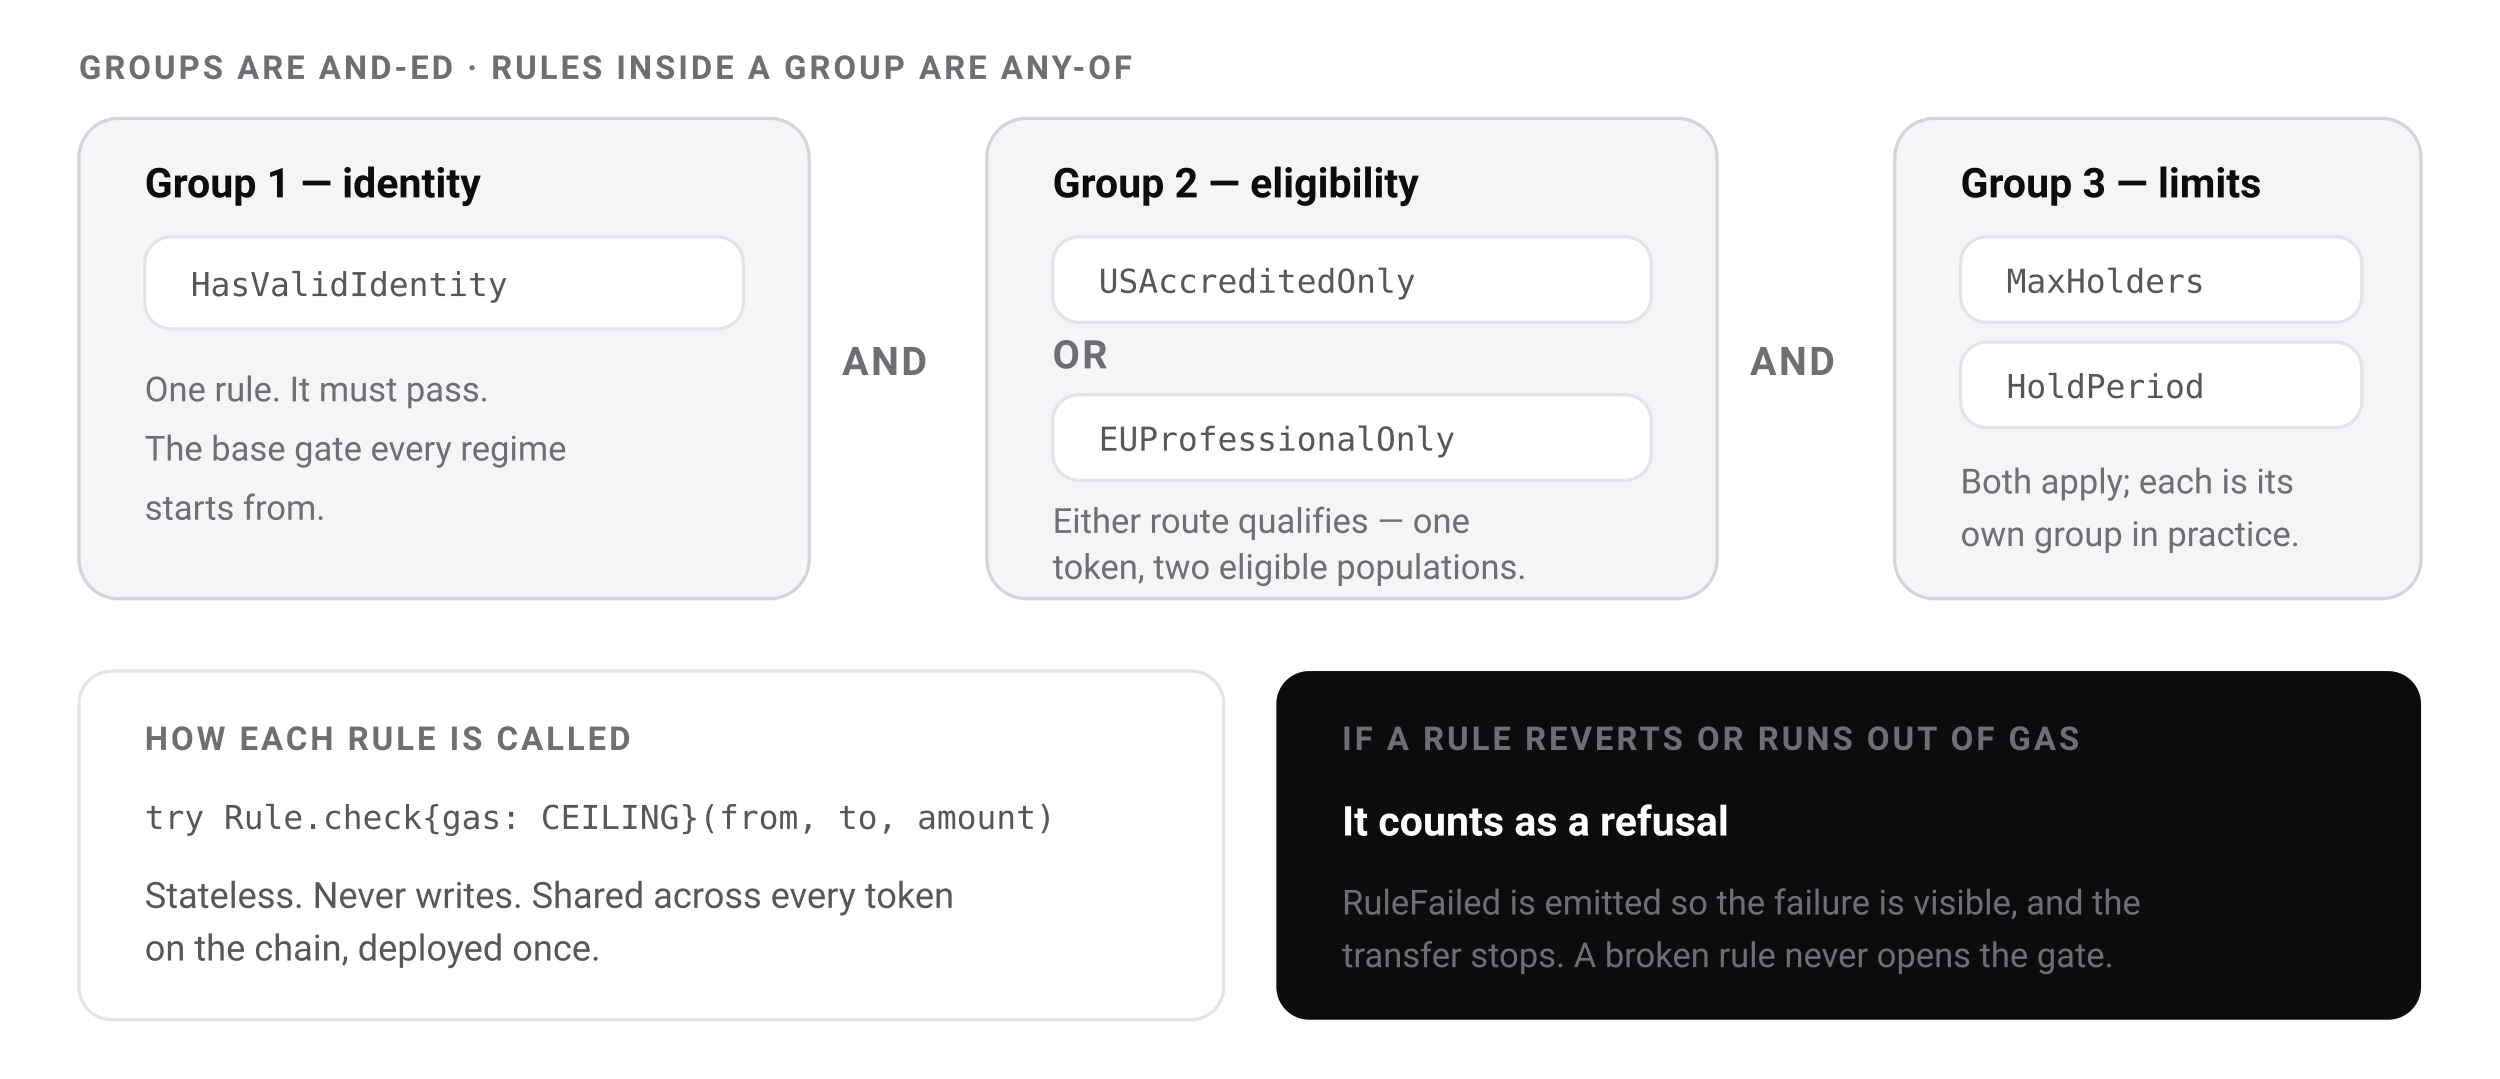
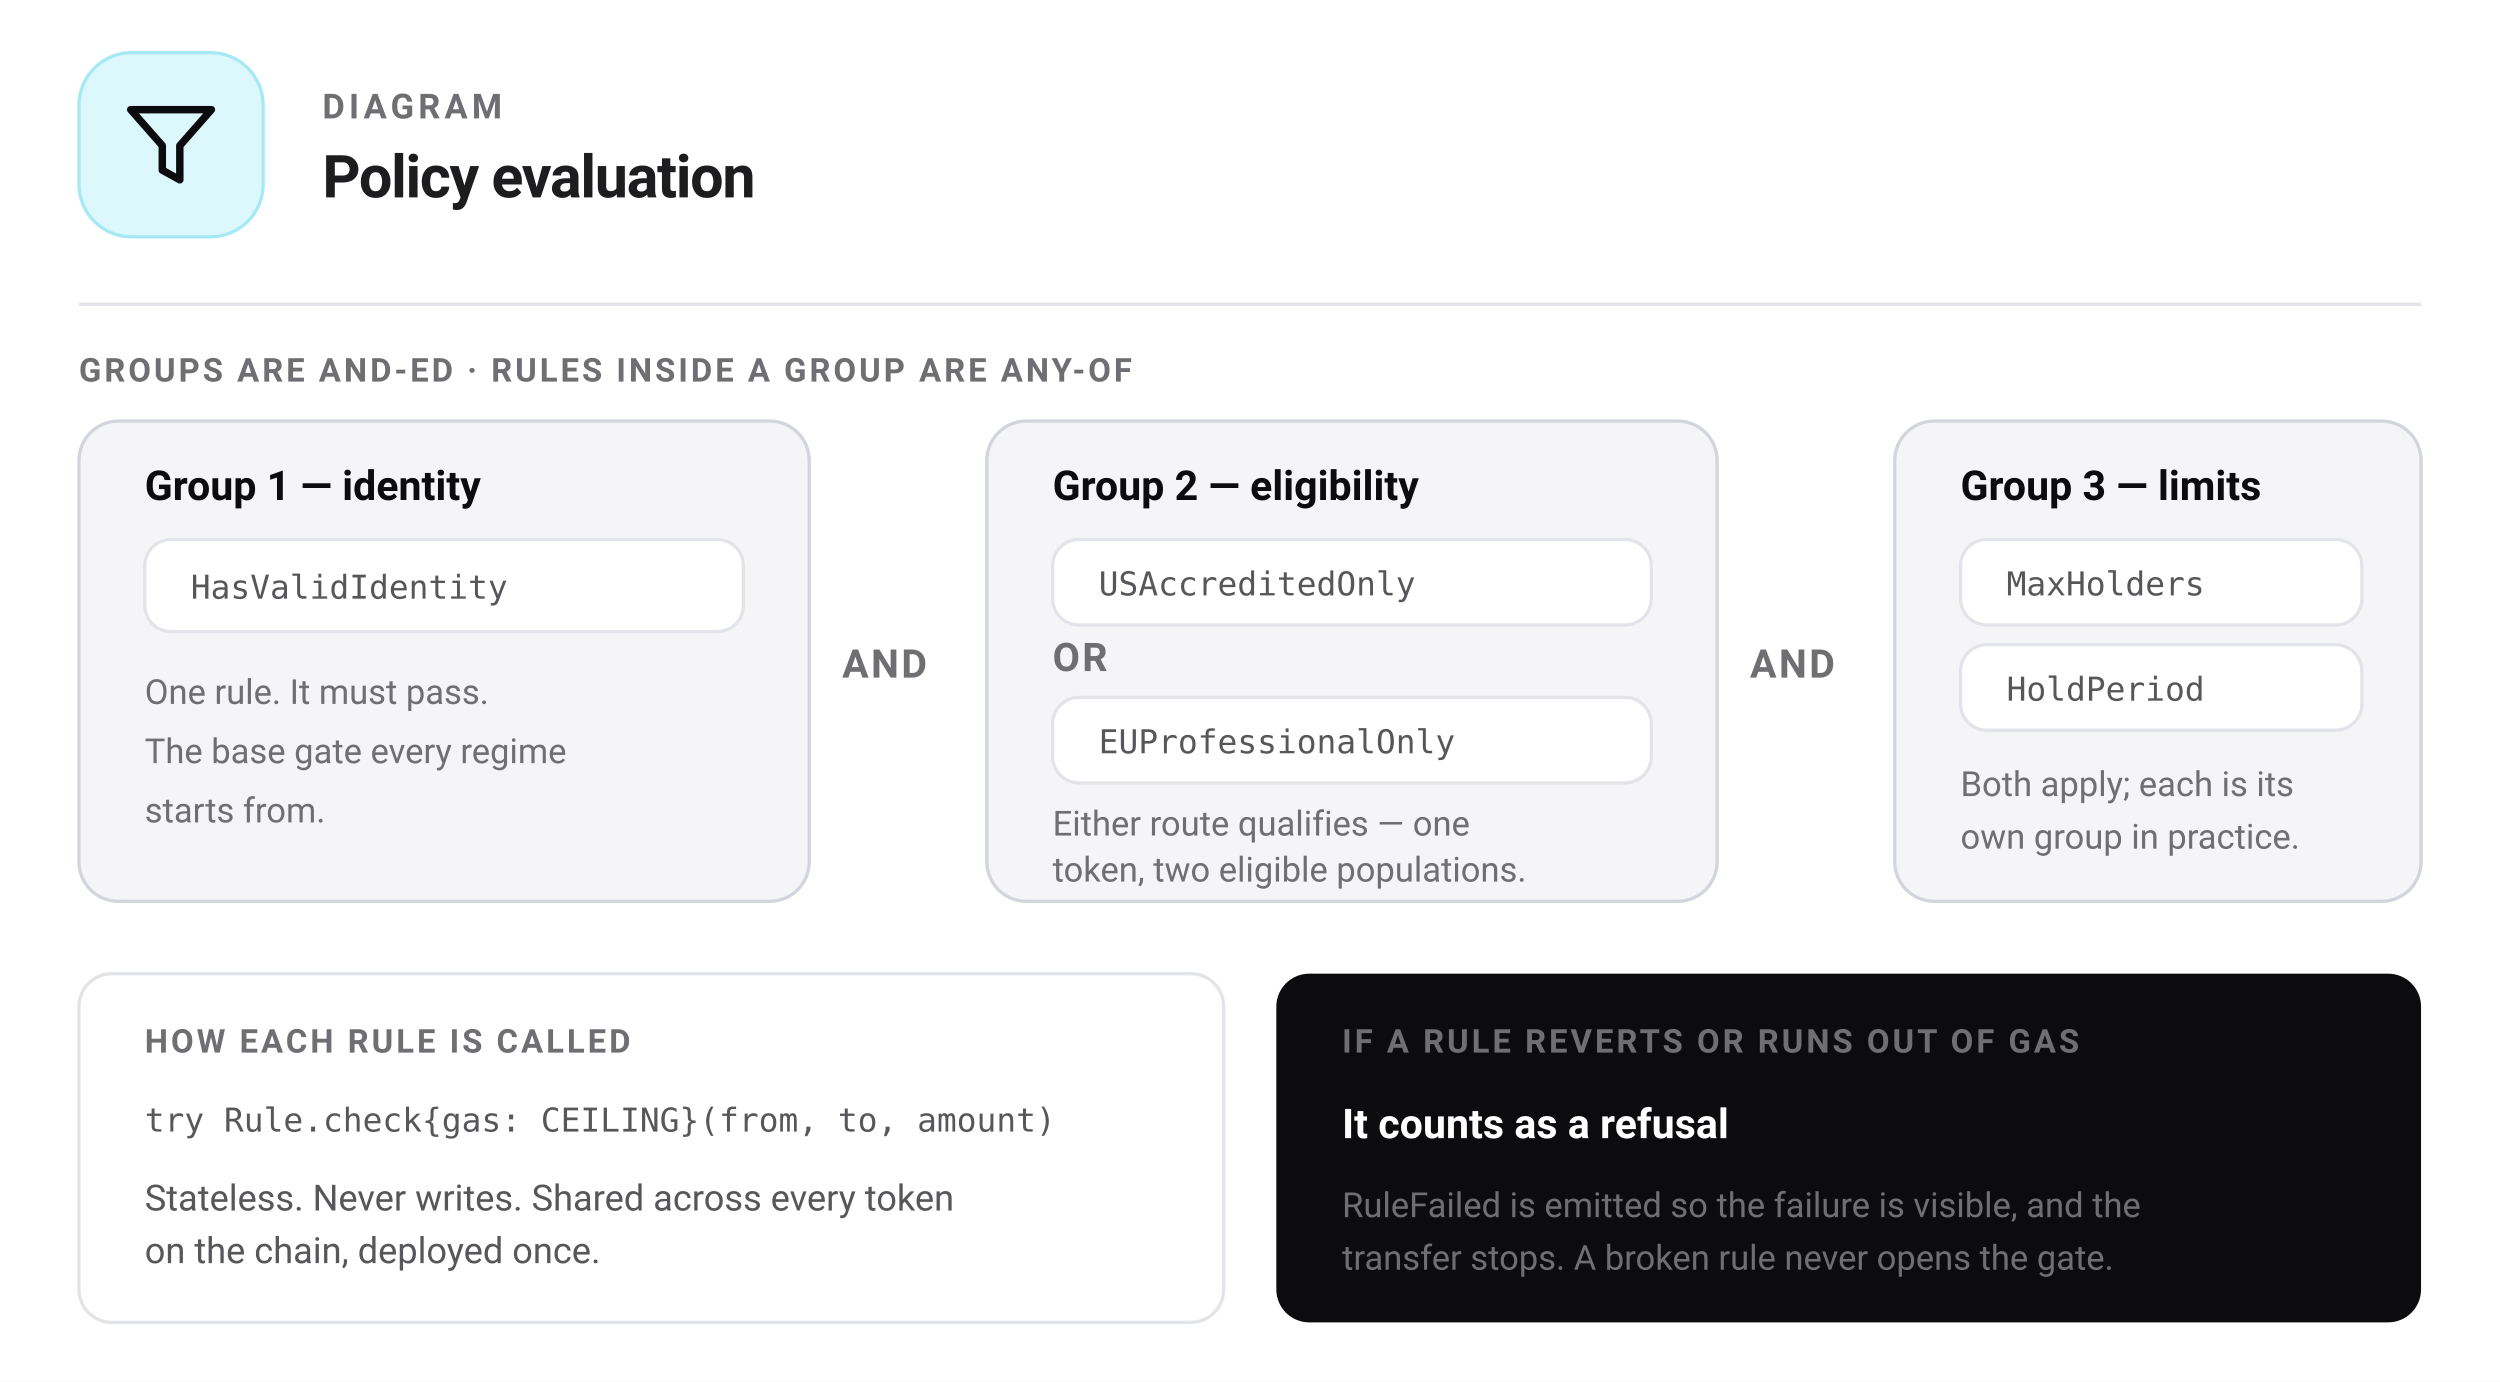
- <svg xmlns="http://www.w3.org/2000/svg" viewBox="0 0 760 328" width="760" height="328" class="d-pol">
+ <svg xmlns="http://www.w3.org/2000/svg" viewBox="0 0 760 420" width="760" height="420" class="d-pol">
  <style>
.d-pol text{font-family:-apple-system,BlinkMacSystemFont,"Segoe UI",Roboto,Helvetica,Arial,sans-serif;fill:#0C0C0F}
.d-pol .lbl{font-size:10px;font-weight:700;letter-spacing:.09em;fill:#6E6E73}
.d-pol .st{font-size:12.5px;font-weight:600}
.d-pol .sm{font-size:11px;fill:#57575B}
.d-pol .fa{font-size:10.5px;fill:#6E6E73}
.d-pol .mos{font-family:ui-monospace,SFMono-Regular,Menlo,monospace;font-size:10px;fill:#57575B}
.d-pol .op{font-size:12px;font-weight:700;fill:#6E6E73;letter-spacing:.06em}
.d-pol .i-st{fill:#FFFFFF}
.d-pol .i-sm{fill:#6E6E73}
.d-pol .bad{fill:#B42318;font-size:10.5px;font-weight:600}
+ 
+ .d-pol .hdt{font-size:18px;font-weight:700;letter-spacing:-.022em;fill:#1D1D1F}
+ .d-pol .hdk{font-size:10.5px;font-weight:700;letter-spacing:.12em;fill:#6E6E73}
+ .d-pol .ico{fill:none;stroke:#0C0C0F;stroke-width:1.7;stroke-linecap:round;stroke-linejoin:round}
</style>
-   <rect width="760" height="328" fill="#FFFFFF" />
-   <text class="lbl" x="24" y="24">GROUPS ARE AND-ED · RULES INSIDE A GROUP ARE ANY-OF</text>
-   <rect x="24" y="36" width="222" height="146" rx="12" fill="#F5F5F7" stroke="#D2D5DB" />
-   <text class="st" x="44" y="60">Group 1 — identity</text>
-   <rect x="44" y="72" width="182" height="28" rx="8" fill="#FFFFFF" stroke="#E2E4E9" />
-   <text class="mos" x="58" y="90">HasValidIdentity</text>
-   <text class="fa" x="44" y="122">One rule. It must pass.</text>
-   <text class="fa" x="44" y="140">The base gate every regime</text>
-   <text class="fa" x="44" y="158">starts from.</text>
-   <text class="op" x="256" y="114">AND</text>
-   <rect x="300" y="36" width="222" height="146" rx="12" fill="#F5F5F7" stroke="#D2D5DB" />
-   <text class="st" x="320" y="60">Group 2 — eligibility</text>
-   <rect x="320" y="72" width="182" height="26" rx="8" fill="#FFFFFF" stroke="#E2E4E9" />
-   <text class="mos" x="334" y="89">USAccreditedOnly</text>
-   <text class="op" x="320" y="112">OR</text>
-   <rect x="320" y="120" width="182" height="26" rx="8" fill="#FFFFFF" stroke="#E2E4E9" />
-   <text class="mos" x="334" y="137">EUProfessionalOnly</text>
-   <text class="fa" x="320" y="162">Either route qualifies — one</text>
-   <text class="fa" x="320" y="176">token, two eligible populations.</text>
-   <text class="op" x="532" y="114">AND</text>
-   <rect x="576" y="36" width="160" height="146" rx="12" fill="#F5F5F7" stroke="#D2D5DB" />
-   <text class="st" x="596" y="60">Group 3 — limits</text>
-   <rect x="596" y="72" width="122" height="26" rx="8" fill="#FFFFFF" stroke="#E2E4E9" />
-   <text class="mos" x="610" y="89">MaxHolders</text>
-   <rect x="596" y="104" width="122" height="26" rx="8" fill="#FFFFFF" stroke="#E2E4E9" />
-   <text class="mos" x="610" y="121">HoldPeriod</text>
-   <text class="fa" x="596" y="150">Both apply; each is its</text>
-   <text class="fa" x="596" y="166">own group in practice.</text>
-   <rect x="24" y="204" width="348" height="106" rx="10" fill="#FFFFFF" stroke="#E2E4E9" />
-   <text class="lbl" x="44" y="228">HOW EACH RULE IS CALLED</text>
-   <text class="mos" x="44" y="252">try Rule.check{gas: CEILING}(from, to, amount)</text>
-   <text class="sm" x="44" y="276">Stateless. Never writes. Shared across every token</text>
-   <text class="sm" x="44" y="292">on the chain, deployed once.</text>
-   <rect x="388" y="204" width="348" height="106" rx="10" fill="#0C0C0F" />
-   <text class="lbl i-sm" x="408" y="228">IF A RULE REVERTS OR RUNS OUT OF GAS</text>
-   <text class="st i-st" x="408" y="254">It counts as a refusal</text>
-   <text class="fa i-sm" x="408" y="278">RuleFailed is emitted so the failure is visible, and the</text>
-   <text class="fa i-sm" x="408" y="294">transfer stops. A broken rule never opens the gate.</text>
+   <rect width="760" height="420" fill="#FFFFFF" />
+   <rect x="24" y="16" width="56" height="56" rx="16" fill="#22D3EE" fill-opacity="0.16" stroke="#A5E9F4" />
+   <g class="ico" transform="translate(36,28) scale(1.3333)">
+     <path d="M2.8 4h18.4l-7.2 8.2V20l-4-2.2v-5.6Z" />
+   </g>
+   <text class="hdk" x="98" y="36">DIAGRAM</text>
+   <text class="hdt" x="98" y="60">Policy evaluation</text>
+   <rect x="24" y="92" width="712.0" height="1" fill="#E2E4E9" />
+   <g transform="translate(0,92)">
+     <text class="lbl" x="24" y="24">GROUPS ARE AND-ED · RULES INSIDE A GROUP ARE ANY-OF</text>
+     <rect x="24" y="36" width="222" height="146" rx="12" fill="#F5F5F7" stroke="#D2D5DB" />
+     <text class="st" x="44" y="60">Group 1 — identity</text>
+     <rect x="44" y="72" width="182" height="28" rx="8" fill="#FFFFFF" stroke="#E2E4E9" />
+     <text class="mos" x="58" y="90">HasValidIdentity</text>
+     <text class="fa" x="44" y="122">One rule. It must pass.</text>
+     <text class="fa" x="44" y="140">The base gate every regime</text>
+     <text class="fa" x="44" y="158">starts from.</text>
+     <text class="op" x="256" y="114">AND</text>
+     <rect x="300" y="36" width="222" height="146" rx="12" fill="#F5F5F7" stroke="#D2D5DB" />
+     <text class="st" x="320" y="60">Group 2 — eligibility</text>
+     <rect x="320" y="72" width="182" height="26" rx="8" fill="#FFFFFF" stroke="#E2E4E9" />
+     <text class="mos" x="334" y="89">USAccreditedOnly</text>
+     <text class="op" x="320" y="112">OR</text>
+     <rect x="320" y="120" width="182" height="26" rx="8" fill="#FFFFFF" stroke="#E2E4E9" />
+     <text class="mos" x="334" y="137">EUProfessionalOnly</text>
+     <text class="fa" x="320" y="162">Either route qualifies — one</text>
+     <text class="fa" x="320" y="176">token, two eligible populations.</text>
+     <text class="op" x="532" y="114">AND</text>
+     <rect x="576" y="36" width="160" height="146" rx="12" fill="#F5F5F7" stroke="#D2D5DB" />
+     <text class="st" x="596" y="60">Group 3 — limits</text>
+     <rect x="596" y="72" width="122" height="26" rx="8" fill="#FFFFFF" stroke="#E2E4E9" />
+     <text class="mos" x="610" y="89">MaxHolders</text>
+     <rect x="596" y="104" width="122" height="26" rx="8" fill="#FFFFFF" stroke="#E2E4E9" />
+     <text class="mos" x="610" y="121">HoldPeriod</text>
+     <text class="fa" x="596" y="150">Both apply; each is its</text>
+     <text class="fa" x="596" y="166">own group in practice.</text>
+     <rect x="24" y="204" width="348" height="106" rx="10" fill="#FFFFFF" stroke="#E2E4E9" />
+     <text class="lbl" x="44" y="228">HOW EACH RULE IS CALLED</text>
+     <text class="mos" x="44" y="252">try Rule.check{gas: CEILING}(from, to, amount)</text>
+     <text class="sm" x="44" y="276">Stateless. Never writes. Shared across every token</text>
+     <text class="sm" x="44" y="292">on the chain, deployed once.</text>
+     <rect x="388" y="204" width="348" height="106" rx="10" fill="#0C0C0F" />
+     <text class="lbl i-sm" x="408" y="228">IF A RULE REVERTS OR RUNS OUT OF GAS</text>
+     <text class="st i-st" x="408" y="254">It counts as a refusal</text>
+     <text class="fa i-sm" x="408" y="278">RuleFailed is emitted so the failure is visible, and the</text>
+     <text class="fa i-sm" x="408" y="294">transfer stops. A broken rule never opens the gate.</text>
+   </g>
</svg>
